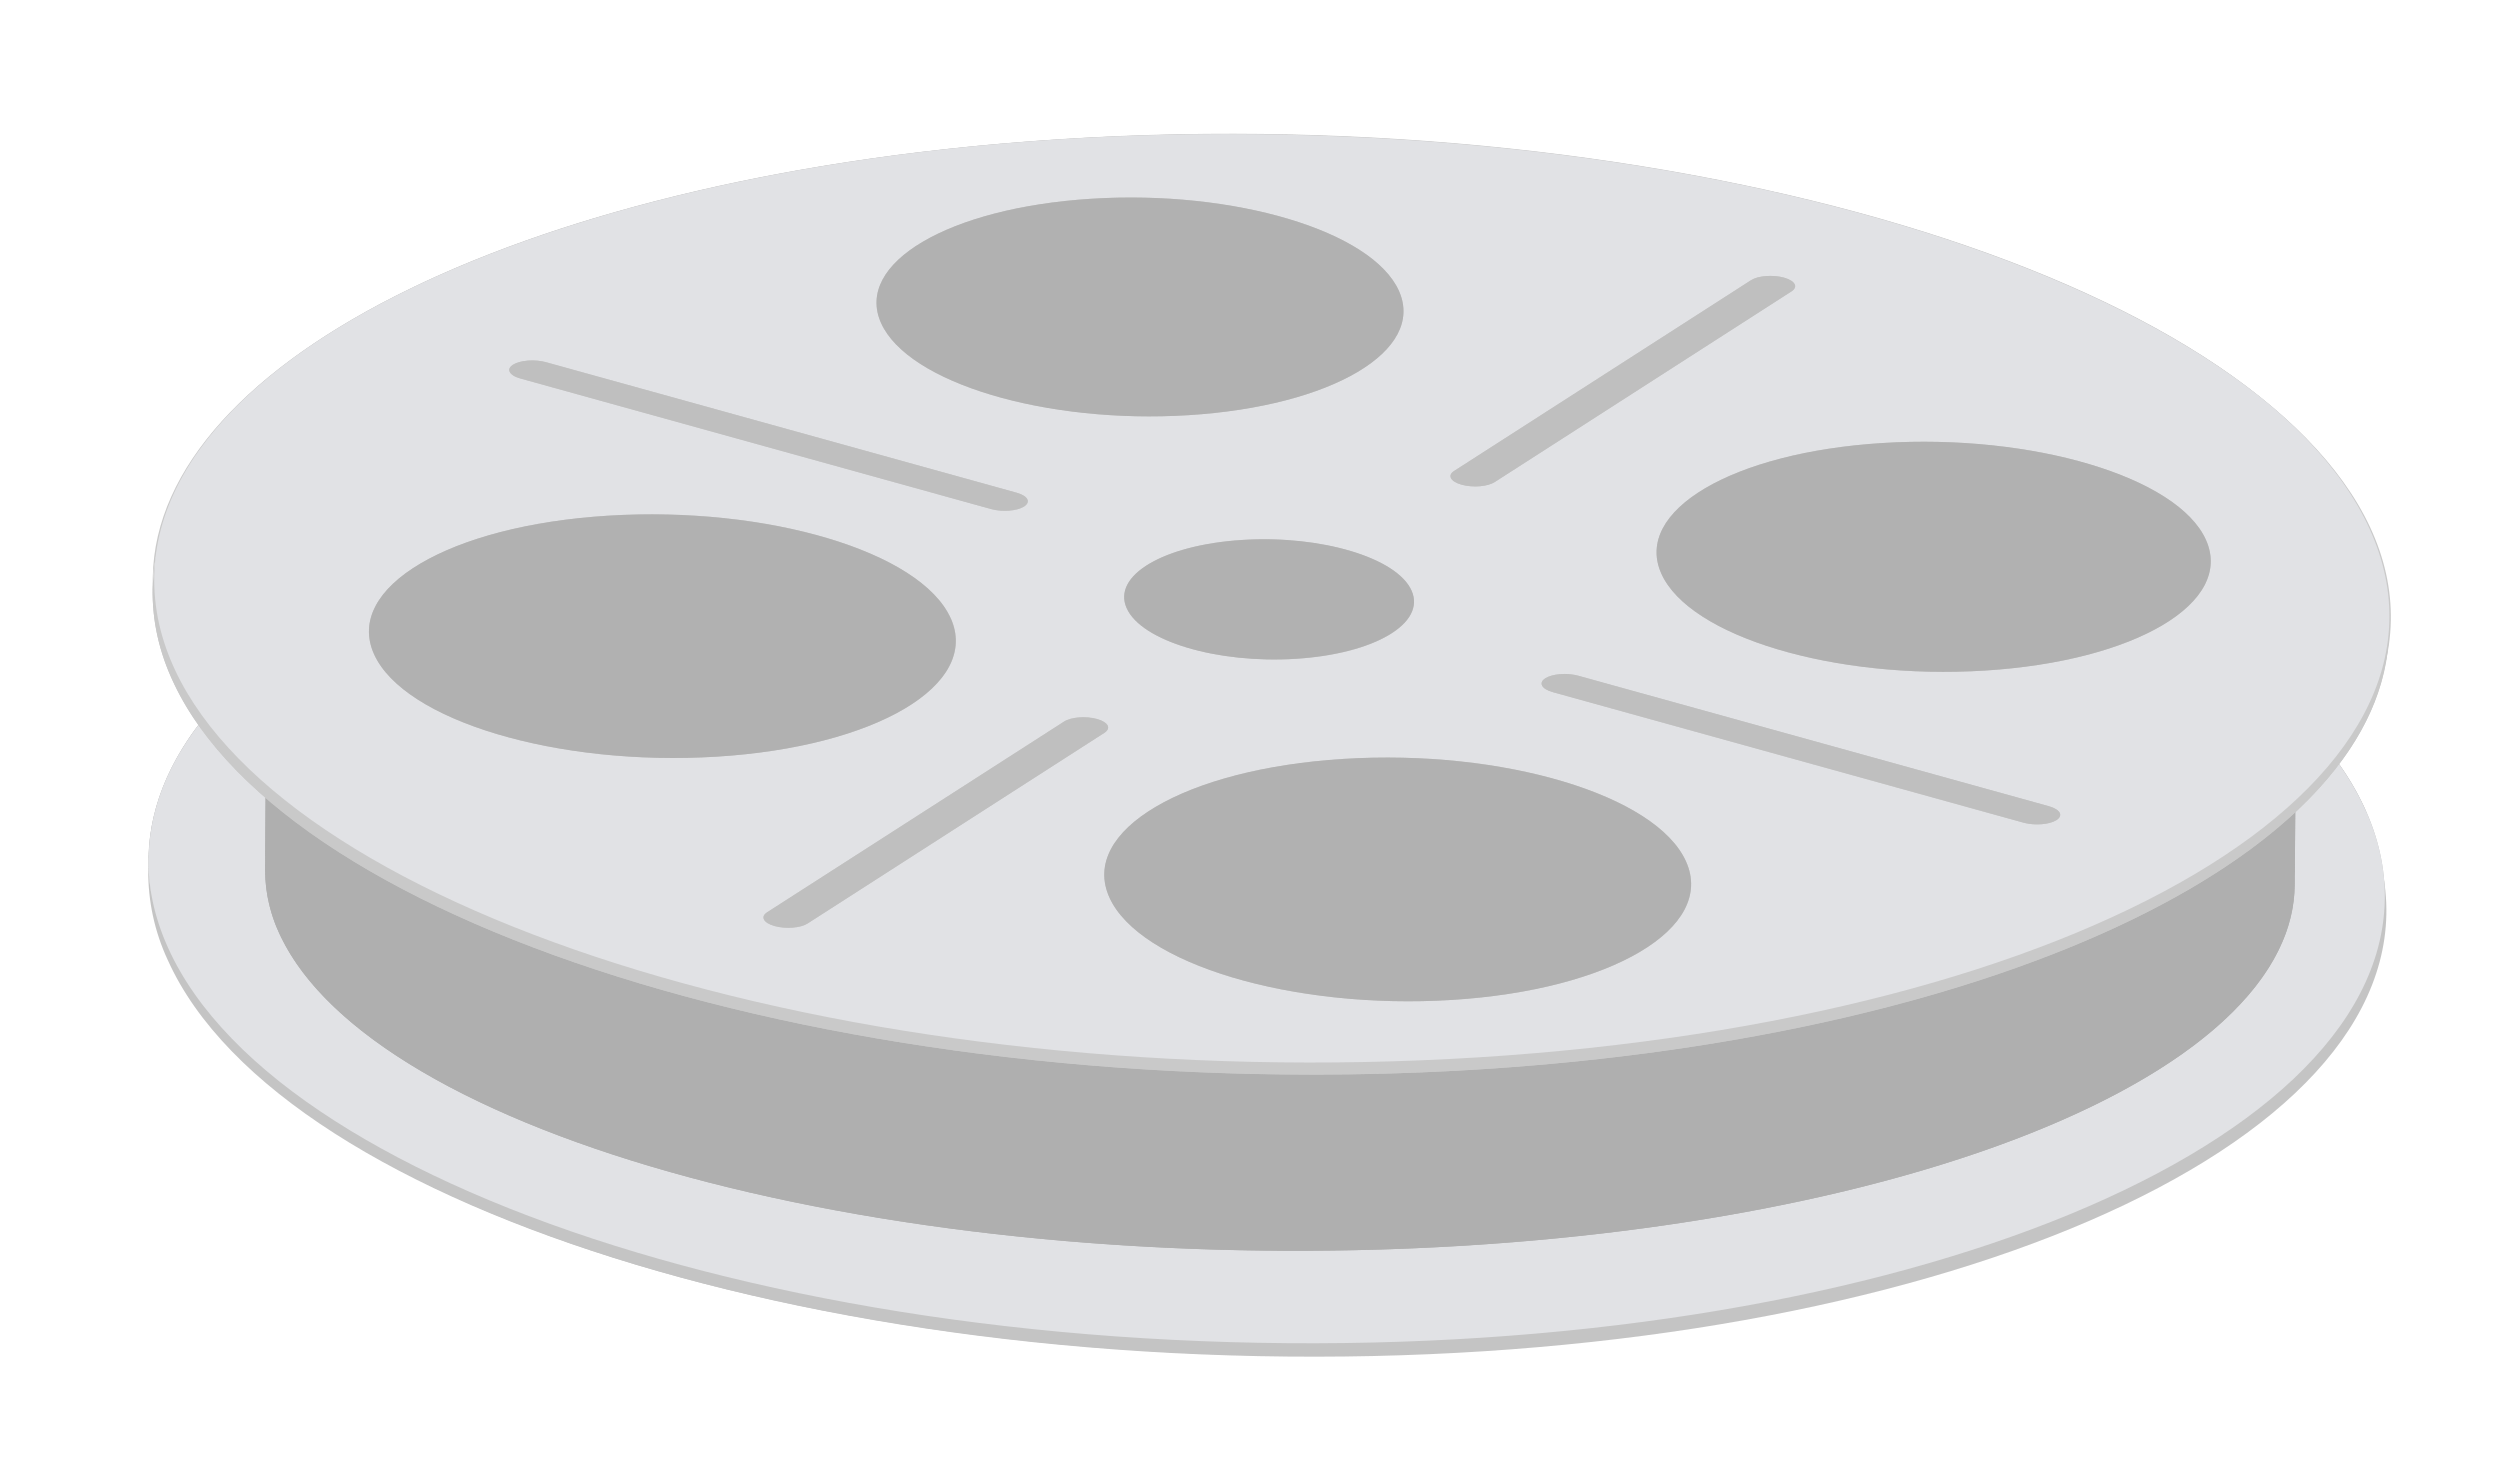
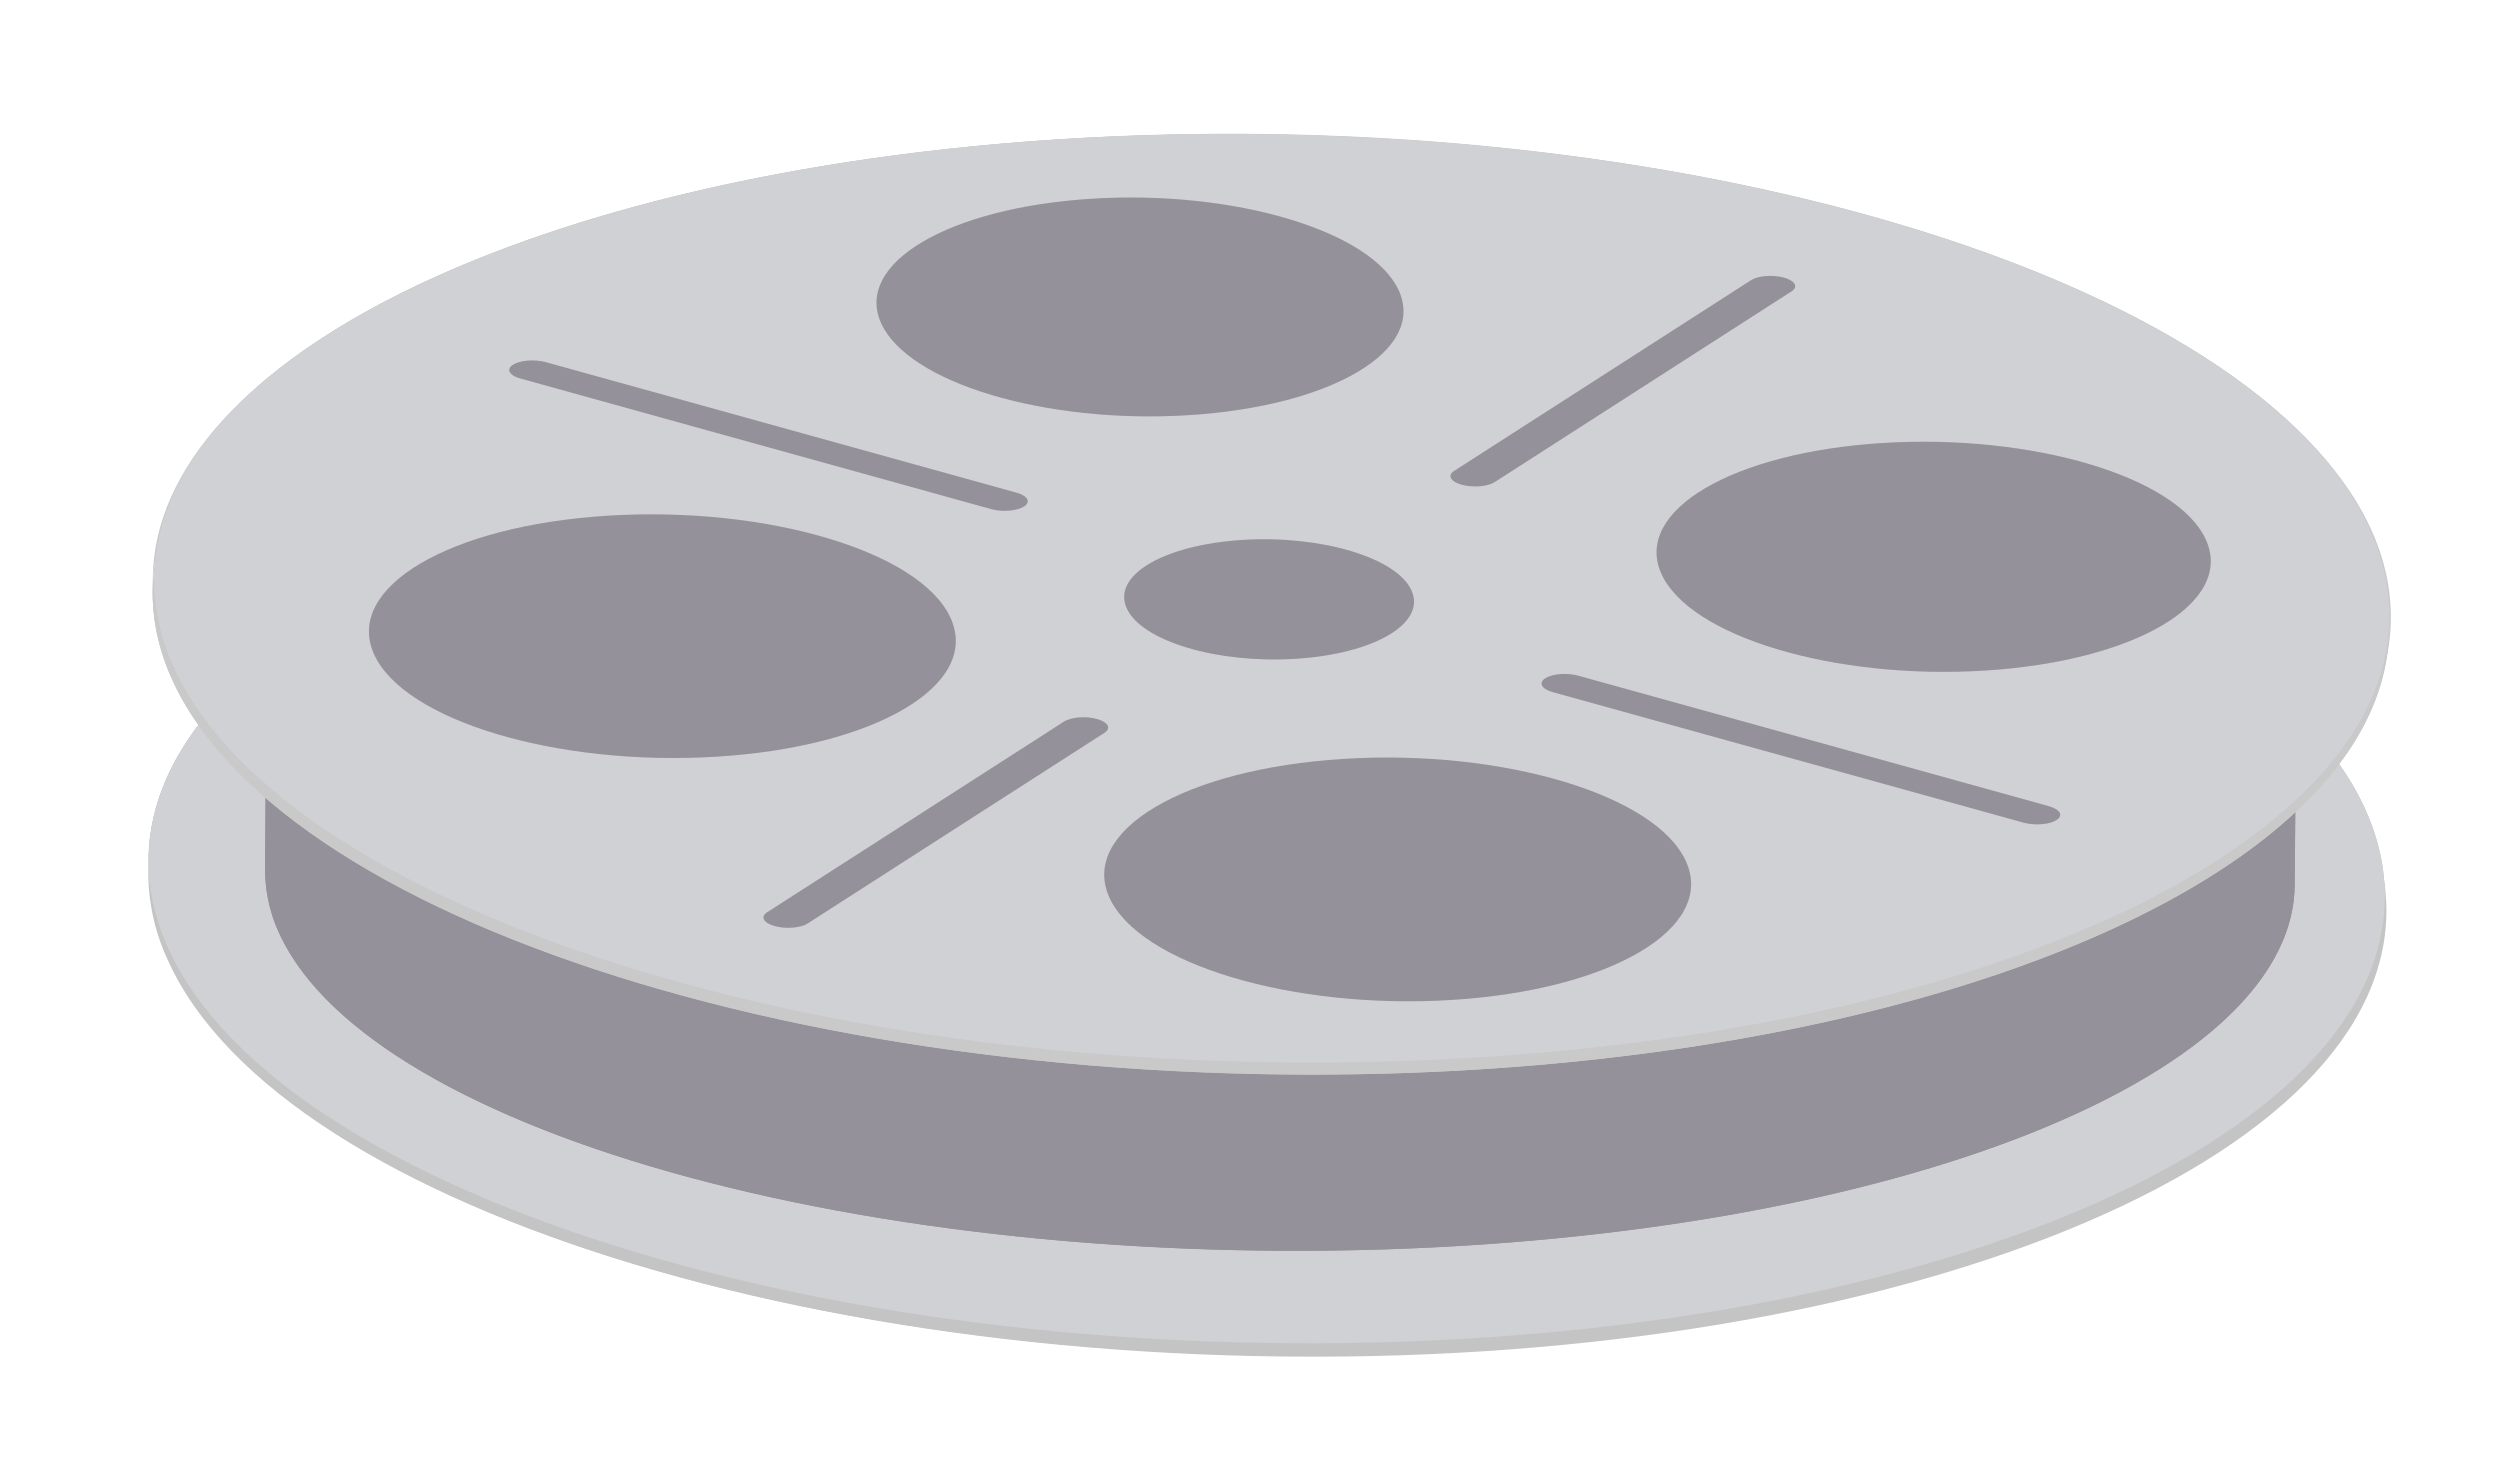
<svg xmlns="http://www.w3.org/2000/svg" viewBox="0 0 890.43 521.41">
  <defs>
    <clipPath id="clip-path">
      <ellipse cx="451.2" cy="313.08" rx="165.24" ry="398.3" transform="translate(129.63 758.27) rotate(-88.92)" style="fill:none" />
    </clipPath>
    <clipPath id="clip-path-2">
      <ellipse cx="452.72" cy="213.04" rx="165.24" ry="398.3" transform="matrix(0.02, -1, 1, 0.02, 231.15, 661.65)" style="fill:none" />
    </clipPath>
  </defs>
  <g id="レイヤー_3" data-name="レイヤー 3">
    <g style="isolation:isolate">
      <ellipse cx="451.11" cy="317.52" rx="165.24" ry="398.3" transform="matrix(0.02, -1, 1, 0.02, 125.11, 762.54)" style="fill:#c4c4c4" />
      <path d="M52.89,305.36c1.47-77.38,134.46-144,324.67-155.85,216.15-13.49,424.35,48.81,465,139.15l-.08,4.43c-40.67-90.33-248.86-152.63-465-139.14C187.26,165.82,54.27,232.42,52.81,309.8,52.83,308.47,52.87,306.69,52.89,305.36Z" style="fill:#c4c4c4" />
      <path d="M52.81,309.8l.08-4.44a74.32,74.32,0,0,0,6.93,32.14c40.66,90.34,248.86,152.63,465,139.15C715,464.78,848,398.17,849.5,320.8l-.08,4.44C848,402.61,715,469.21,524.75,481.08c-216.16,13.49-424.35-48.8-465-139.14A74.3,74.3,0,0,1,52.81,309.8Z" style="fill:#c4c4c4" />
      <ellipse cx="451.2" cy="313.08" rx="165.24" ry="398.3" transform="translate(129.63 758.27) rotate(-88.92)" style="fill:#c4c4c4" />
      <g style="isolation:isolate">
        <g style="clip-path:url(#clip-path)">
-           <path d="M59.82,337.5c40.66,90.34,248.86,152.63,465,139.15s358.41-97.66,317.75-188S593.71,136,377.56,149.51,19.15,247.17,59.82,337.5" style="fill:#e1e2e5" />
+           <path d="M59.82,337.5c40.66,90.34,248.86,152.63,465,139.15s358.41-97.66,317.75-188S593.71,136,377.56,149.51,19.15,247.17,59.82,337.5" style="fill:#d0d1d4" />
        </g>
      </g>
    </g>
  </g>
  <g id="レイヤー_2" data-name="レイヤー 2">
    <g style="isolation:isolate">
-       <path d="M94.79,255.11c.45-62.48,121.26-117.33,294.42-128.28C585.34,114.42,774.35,163,811.37,235.37L811,290.1c-37-72.35-226-121-422.16-108.54-173.16,10.95-294,65.79-294.42,128.28C94.52,293.42,94.67,271.53,94.79,255.11Z" style="fill:#afafaf" />
-       <path d="M817.32,315.29A54,54,0,0,0,811,290.1l.39-54.73a54,54,0,0,1,6.34,25.19C817.59,277,817.44,298.87,817.32,315.29Z" style="fill:#afafaf" />
-       <path d="M94.4,309.84l.39-54.73a54,54,0,0,0,6.34,25.19c37,72.35,226,121,422.16,108.54,173.16-10.95,294-65.79,294.42-128.28l-.39,54.73c-.44,62.48-121.26,117.33-294.42,128.28C326.77,456,137.76,407.38,100.74,335A54,54,0,0,1,94.4,309.84Z" style="fill:#afafaf" />
-       <ellipse cx="455.86" cy="312.56" rx="132.9" ry="361.4" transform="translate(140.06 766.18) rotate(-89.59)" style="fill:#afafaf" />
-       <ellipse cx="456.25" cy="257.84" rx="132.9" ry="361.4" transform="matrix(0.01, -1, 1, 0.01, 195.17, 712.24)" style="fill:#afafaf" />
+       <path d="M94.79,255.11c.45-62.48,121.26-117.33,294.42-128.28C585.34,114.42,774.35,163,811.37,235.37L811,290.1c-37-72.35-226-121-422.16-108.54-173.16,10.95-294,65.79-294.42,128.28C94.52,293.42,94.67,271.53,94.79,255.11Z" style="fill:#95919a" />
+       <path d="M817.32,315.29A54,54,0,0,0,811,290.1l.39-54.73a54,54,0,0,1,6.34,25.19C817.59,277,817.44,298.87,817.32,315.29Z" style="fill:#95919a" />
+       <path d="M94.4,309.84l.39-54.73a54,54,0,0,0,6.34,25.19c37,72.35,226,121,422.16,108.54,173.16-10.95,294-65.79,294.42-128.28l-.39,54.73c-.44,62.48-121.26,117.33-294.42,128.28C326.77,456,137.76,407.38,100.74,335A54,54,0,0,1,94.4,309.84Z" style="fill:#95919a" />
+       <ellipse cx="455.86" cy="312.56" rx="132.9" ry="361.4" transform="translate(140.06 766.18) rotate(-89.59)" style="fill:#95919a" />
+       <ellipse cx="456.25" cy="257.84" rx="132.9" ry="361.4" transform="matrix(0.01, -1, 1, 0.01, 195.17, 712.24)" style="fill:#95919a" />
    </g>
  </g>
  <g id="レイヤー_1" data-name="レイヤー 1">
    <g style="isolation:isolate">
      <ellipse cx="452.64" cy="217.36" rx="165.24" ry="398.3" transform="translate(226.76 665.8) rotate(-88.92)" style="fill:#c9c9c9" />
      <path d="M54.42,205.32C55.88,128,188.88,61.34,379.09,49.47,595.24,36,803.44,98.28,844.1,188.62l-.08,4.31C803.35,102.6,595.16,40.3,379,53.79,188.79,65.66,55.8,132.26,54.34,209.64,54.36,208.34,54.4,206.62,54.42,205.32Z" style="fill:#c9c9c9" />
      <path d="M54.34,209.64l.08-4.32a74.32,74.32,0,0,0,6.93,32.14C102,327.8,310.21,390.1,526.36,376.61,716.57,364.74,849.56,298.13,851,220.76l-.08,4.31c-1.47,77.38-134.46,144-324.67,155.85-216.15,13.49-424.35-48.81-465-139.14A74.3,74.3,0,0,1,54.34,209.64Z" style="fill:#c9c9c9" />
      <ellipse cx="452.72" cy="213.04" rx="165.24" ry="398.3" transform="matrix(0.02, -1, 1, 0.02, 231.15, 661.65)" style="fill:#c9c9c9" />
      <g style="isolation:isolate">
        <g style="clip-path:url(#clip-path-2)">
-           <path d="M785.69,192.26c10.08,22.39-25.17,43.24-78.73,46.58s-105.14-12.09-115.22-34.48,25.17-43.23,78.73-46.57,105.14,12.09,115.22,34.47m-146.45-91c.38.85,0,1.75-1.16,2.51L532.34,171.72c-2.51,1.61-7.76,2-11.74.92-2.09-.58-3.41-1.46-3.83-2.4s0-1.75,1.16-2.51L623.67,99.8c2.51-1.61,7.77-2,11.74-.92,2.09.58,3.41,1.46,3.83,2.4m94.4,188.31c.38.85,0,1.75-1.17,2.52-2.5,1.61-7.76,2-11.74.92L553.05,246.52c-2.08-.58-3.4-1.45-3.83-2.39s0-1.75,1.17-2.52c2.51-1.61,7.77-2,11.74-.92l167.69,46.5c2.08.58,3.39,1.46,3.82,2.4m-230.9-79.28c5.27,11.71-13.16,22.62-41.18,24.36s-55-6.32-60.26-18,13.16-22.61,41.17-24.36,55,6.33,60.27,18m-4.49-106.74c9.58,21.29-23.94,41.12-74.86,44.3s-100-11.5-109.57-32.79S337.76,74,388.69,70.79s100,11.5,109.56,32.78M600.53,306.81c10.67,23.71-26.66,45.8-83.38,49.34s-111.36-12.81-122-36.52,26.66-45.79,83.38-49.33,111.36,12.81,122,36.51m-206-48.34c.39.85,0,1.75-1.16,2.52L287.64,328.92c-2.5,1.61-7.76,2-11.74.92-2.08-.58-3.4-1.46-3.82-2.4s0-1.75,1.16-2.52L379,257c2.51-1.62,7.77-2,11.74-.92,2.08.58,3.4,1.46,3.82,2.39m-28.6-80.59c.38.85,0,1.75-1.17,2.52-2.51,1.61-7.77,2-11.73.92l-167.7-46.51c-2.07-.57-3.39-1.45-3.81-2.39s0-1.75,1.16-2.52c2.5-1.61,7.76-2,11.74-.92l167.68,46.51c2.09.58,3.41,1.46,3.83,2.39m-27.31,42.28C349.3,243.87,312,266,255.25,269.49S143.9,256.68,133.22,233s26.66-45.79,83.38-49.33,111.36,12.8,122,36.51M61.34,237.46C102,327.8,310.21,390.1,526.36,376.61S884.77,279,844.1,188.62,595.24,36,379.09,49.47s-358.41,97.66-317.75,188" style="fill:#e1e2e5" />
-           <path d="M401.3,216.64c5.27,11.71,32.25,19.78,60.26,18S508,222,502.74,210.31s-32.25-19.78-60.27-18S396,204.94,401.3,216.64" style="fill:#b1b1b1" />
-           <path d="M133.22,233c10.68,23.7,65.31,40,122,36.51s94.05-25.62,83.38-49.33-65.3-40-122-36.51-94,25.62-83.38,49.33" style="fill:#b1b1b1" />
-           <path d="M313.82,115.08c9.58,21.29,58.64,36,109.57,32.79s84.44-23,74.86-44.3-58.64-36-109.56-32.78-84.45,23-74.87,44.29" style="fill:#b1b1b1" />
-           <path d="M395.12,319.63c10.67,23.71,65.3,40.06,122,36.52s94.05-25.63,83.38-49.34-65.3-40.05-122-36.51-94.05,25.63-83.38,49.33" style="fill:#b1b1b1" />
-           <path d="M591.74,204.36c10.08,22.39,61.66,37.83,115.22,34.48s88.81-24.19,78.73-46.58S724,154.44,670.47,157.79,581.66,182,591.74,204.36" style="fill:#b1b1b1" />
-           <path d="M272.08,327.44c.42.94,1.74,1.82,3.82,2.4,4,1.1,9.24.69,11.74-.92L393.38,261c1.19-.77,1.55-1.67,1.16-2.52s-1.74-1.81-3.82-2.39c-4-1.11-9.23-.7-11.74.92L273.24,324.92c-1.19.77-1.55,1.67-1.16,2.52" style="fill:#bfbfbf" />
-           <path d="M516.77,170.24c.42.94,1.74,1.82,3.83,2.4,4,1.1,9.23.69,11.74-.92l105.74-67.93c1.19-.76,1.54-1.66,1.16-2.51s-1.74-1.82-3.83-2.4c-4-1.1-9.23-.69-11.74.92L517.93,167.73c-1.19.76-1.54,1.66-1.16,2.51" style="fill:#bfbfbf" />
-           <path d="M549.22,244.13c.43.94,1.75,1.81,3.83,2.39L720.73,293c4,1.1,9.24.69,11.74-.92,1.19-.77,1.55-1.67,1.17-2.52s-1.74-1.82-3.82-2.4l-167.69-46.5c-4-1.1-9.23-.69-11.74.92-1.19.77-1.55,1.67-1.17,2.52" style="fill:#bfbfbf" />
-           <path d="M181.53,132.42c.42.94,1.74,1.82,3.81,2.39L353,181.32c4,1.1,9.22.69,11.73-.92,1.2-.77,1.55-1.67,1.17-2.52s-1.74-1.81-3.83-2.39L194.43,129c-4-1.1-9.24-.69-11.74.92-1.19.77-1.55,1.67-1.16,2.52" style="fill:#bfbfbf" />
+           <path d="M785.69,192.26c10.08,22.39-25.17,43.24-78.73,46.58s-105.14-12.09-115.22-34.48,25.17-43.23,78.73-46.57,105.14,12.09,115.22,34.47m-146.45-91c.38.85,0,1.75-1.16,2.51L532.34,171.72c-2.51,1.61-7.76,2-11.74.92-2.09-.58-3.41-1.46-3.83-2.4s0-1.75,1.16-2.51L623.67,99.8c2.51-1.61,7.77-2,11.74-.92,2.09.58,3.41,1.46,3.83,2.4m94.4,188.31c.38.85,0,1.75-1.17,2.52-2.5,1.61-7.76,2-11.74.92L553.05,246.52c-2.08-.58-3.4-1.45-3.83-2.39s0-1.75,1.17-2.52c2.51-1.61,7.77-2,11.74-.92l167.69,46.5c2.08.58,3.39,1.46,3.82,2.4m-230.9-79.28c5.27,11.71-13.16,22.62-41.18,24.36s-55-6.32-60.26-18,13.16-22.61,41.17-24.36,55,6.33,60.27,18m-4.49-106.74c9.58,21.29-23.94,41.12-74.86,44.3s-100-11.5-109.57-32.79S337.76,74,388.69,70.79s100,11.5,109.56,32.78M600.53,306.81c10.67,23.71-26.66,45.8-83.38,49.34s-111.36-12.81-122-36.52,26.66-45.79,83.38-49.33,111.36,12.81,122,36.51m-206-48.34c.39.85,0,1.75-1.16,2.52L287.64,328.92c-2.5,1.61-7.76,2-11.74.92-2.08-.58-3.4-1.46-3.82-2.4s0-1.75,1.16-2.52L379,257c2.51-1.62,7.77-2,11.74-.92,2.08.58,3.4,1.46,3.82,2.39m-28.6-80.59c.38.85,0,1.75-1.17,2.52-2.51,1.61-7.77,2-11.73.92l-167.7-46.51c-2.07-.57-3.39-1.45-3.81-2.39s0-1.75,1.16-2.52c2.5-1.61,7.76-2,11.74-.92l167.68,46.51c2.09.58,3.41,1.46,3.83,2.39m-27.31,42.28C349.3,243.87,312,266,255.25,269.49S143.9,256.68,133.22,233s26.66-45.79,83.38-49.33,111.36,12.8,122,36.51M61.34,237.46C102,327.8,310.21,390.1,526.36,376.61S884.77,279,844.1,188.62,595.24,36,379.09,49.47s-358.41,97.66-317.75,188" style="fill:#d0d1d4" />
+           <path d="M401.3,216.64c5.27,11.71,32.25,19.78,60.26,18S508,222,502.74,210.31s-32.25-19.78-60.27-18S396,204.94,401.3,216.64" style="fill:#95919a" />
+           <path d="M133.22,233c10.68,23.7,65.31,40,122,36.51s94.05-25.62,83.38-49.33-65.3-40-122-36.51-94,25.62-83.38,49.33" style="fill:#95919a" />
+           <path d="M313.82,115.08c9.58,21.29,58.64,36,109.57,32.79s84.44-23,74.86-44.3-58.64-36-109.56-32.78-84.45,23-74.87,44.29" style="fill:#95919a" />
+           <path d="M395.12,319.63c10.67,23.71,65.3,40.06,122,36.52s94.05-25.63,83.38-49.34-65.3-40.05-122-36.51-94.05,25.63-83.38,49.33" style="fill:#95919a" />
+           <path d="M591.74,204.36c10.08,22.39,61.66,37.83,115.22,34.48s88.81-24.19,78.73-46.58S724,154.44,670.47,157.79,581.66,182,591.74,204.36" style="fill:#95919a" />
+           <path d="M272.08,327.44c.42.94,1.74,1.82,3.82,2.4,4,1.1,9.24.69,11.74-.92L393.38,261c1.19-.77,1.55-1.67,1.16-2.52s-1.74-1.81-3.82-2.39c-4-1.11-9.23-.7-11.74.92L273.24,324.92c-1.19.77-1.55,1.67-1.16,2.52" style="fill:#95919a" />
+           <path d="M516.77,170.24c.42.94,1.74,1.82,3.83,2.4,4,1.1,9.23.69,11.74-.92l105.74-67.93c1.19-.76,1.54-1.66,1.16-2.51s-1.74-1.82-3.83-2.4c-4-1.1-9.23-.69-11.74.92L517.93,167.73c-1.19.76-1.54,1.66-1.16,2.51" style="fill:#95919a" />
+           <path d="M549.22,244.13c.43.94,1.75,1.81,3.83,2.39L720.73,293c4,1.1,9.24.69,11.74-.92,1.19-.77,1.55-1.67,1.17-2.52s-1.74-1.82-3.82-2.4l-167.69-46.5c-4-1.1-9.23-.69-11.74.92-1.19.77-1.55,1.67-1.17,2.52" style="fill:#95919a" />
+           <path d="M181.53,132.42c.42.94,1.74,1.82,3.81,2.39L353,181.32c4,1.1,9.22.69,11.73-.92,1.2-.77,1.55-1.67,1.17-2.52s-1.74-1.81-3.83-2.39L194.43,129c-4-1.1-9.24-.69-11.74.92-1.19.77-1.55,1.67-1.16,2.52" style="fill:#95919a" />
        </g>
      </g>
    </g>
  </g>
</svg>
